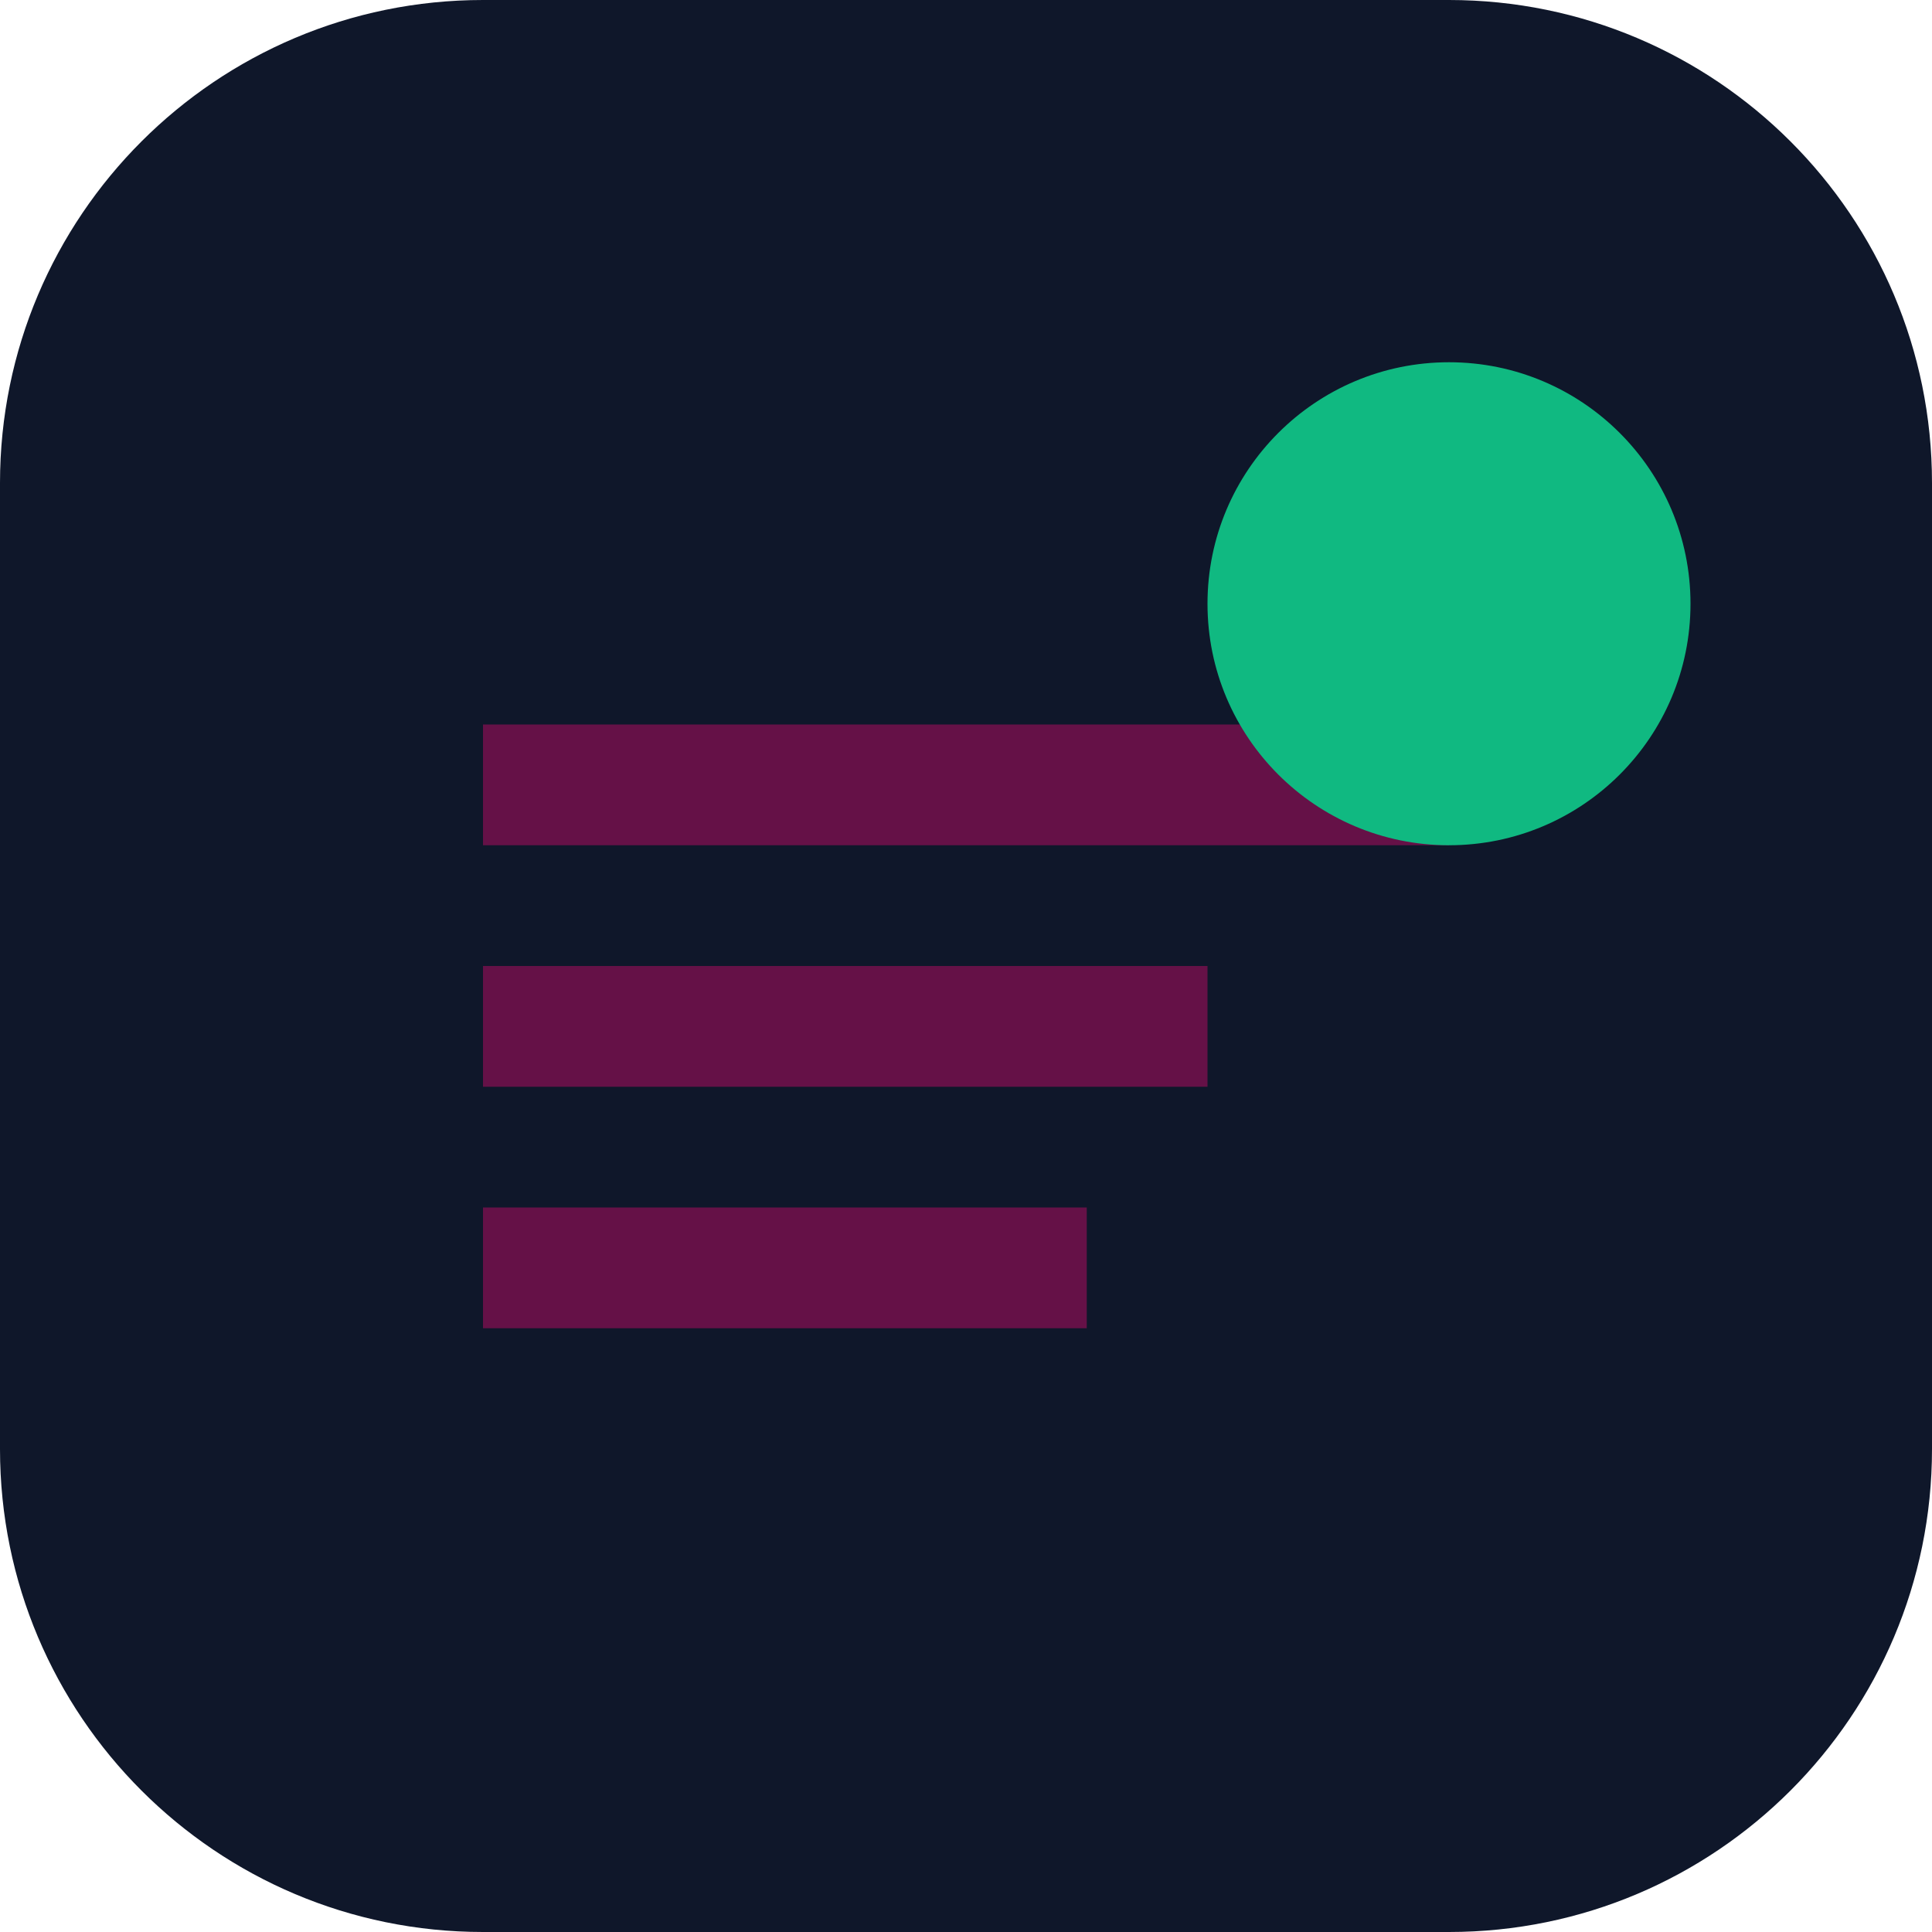
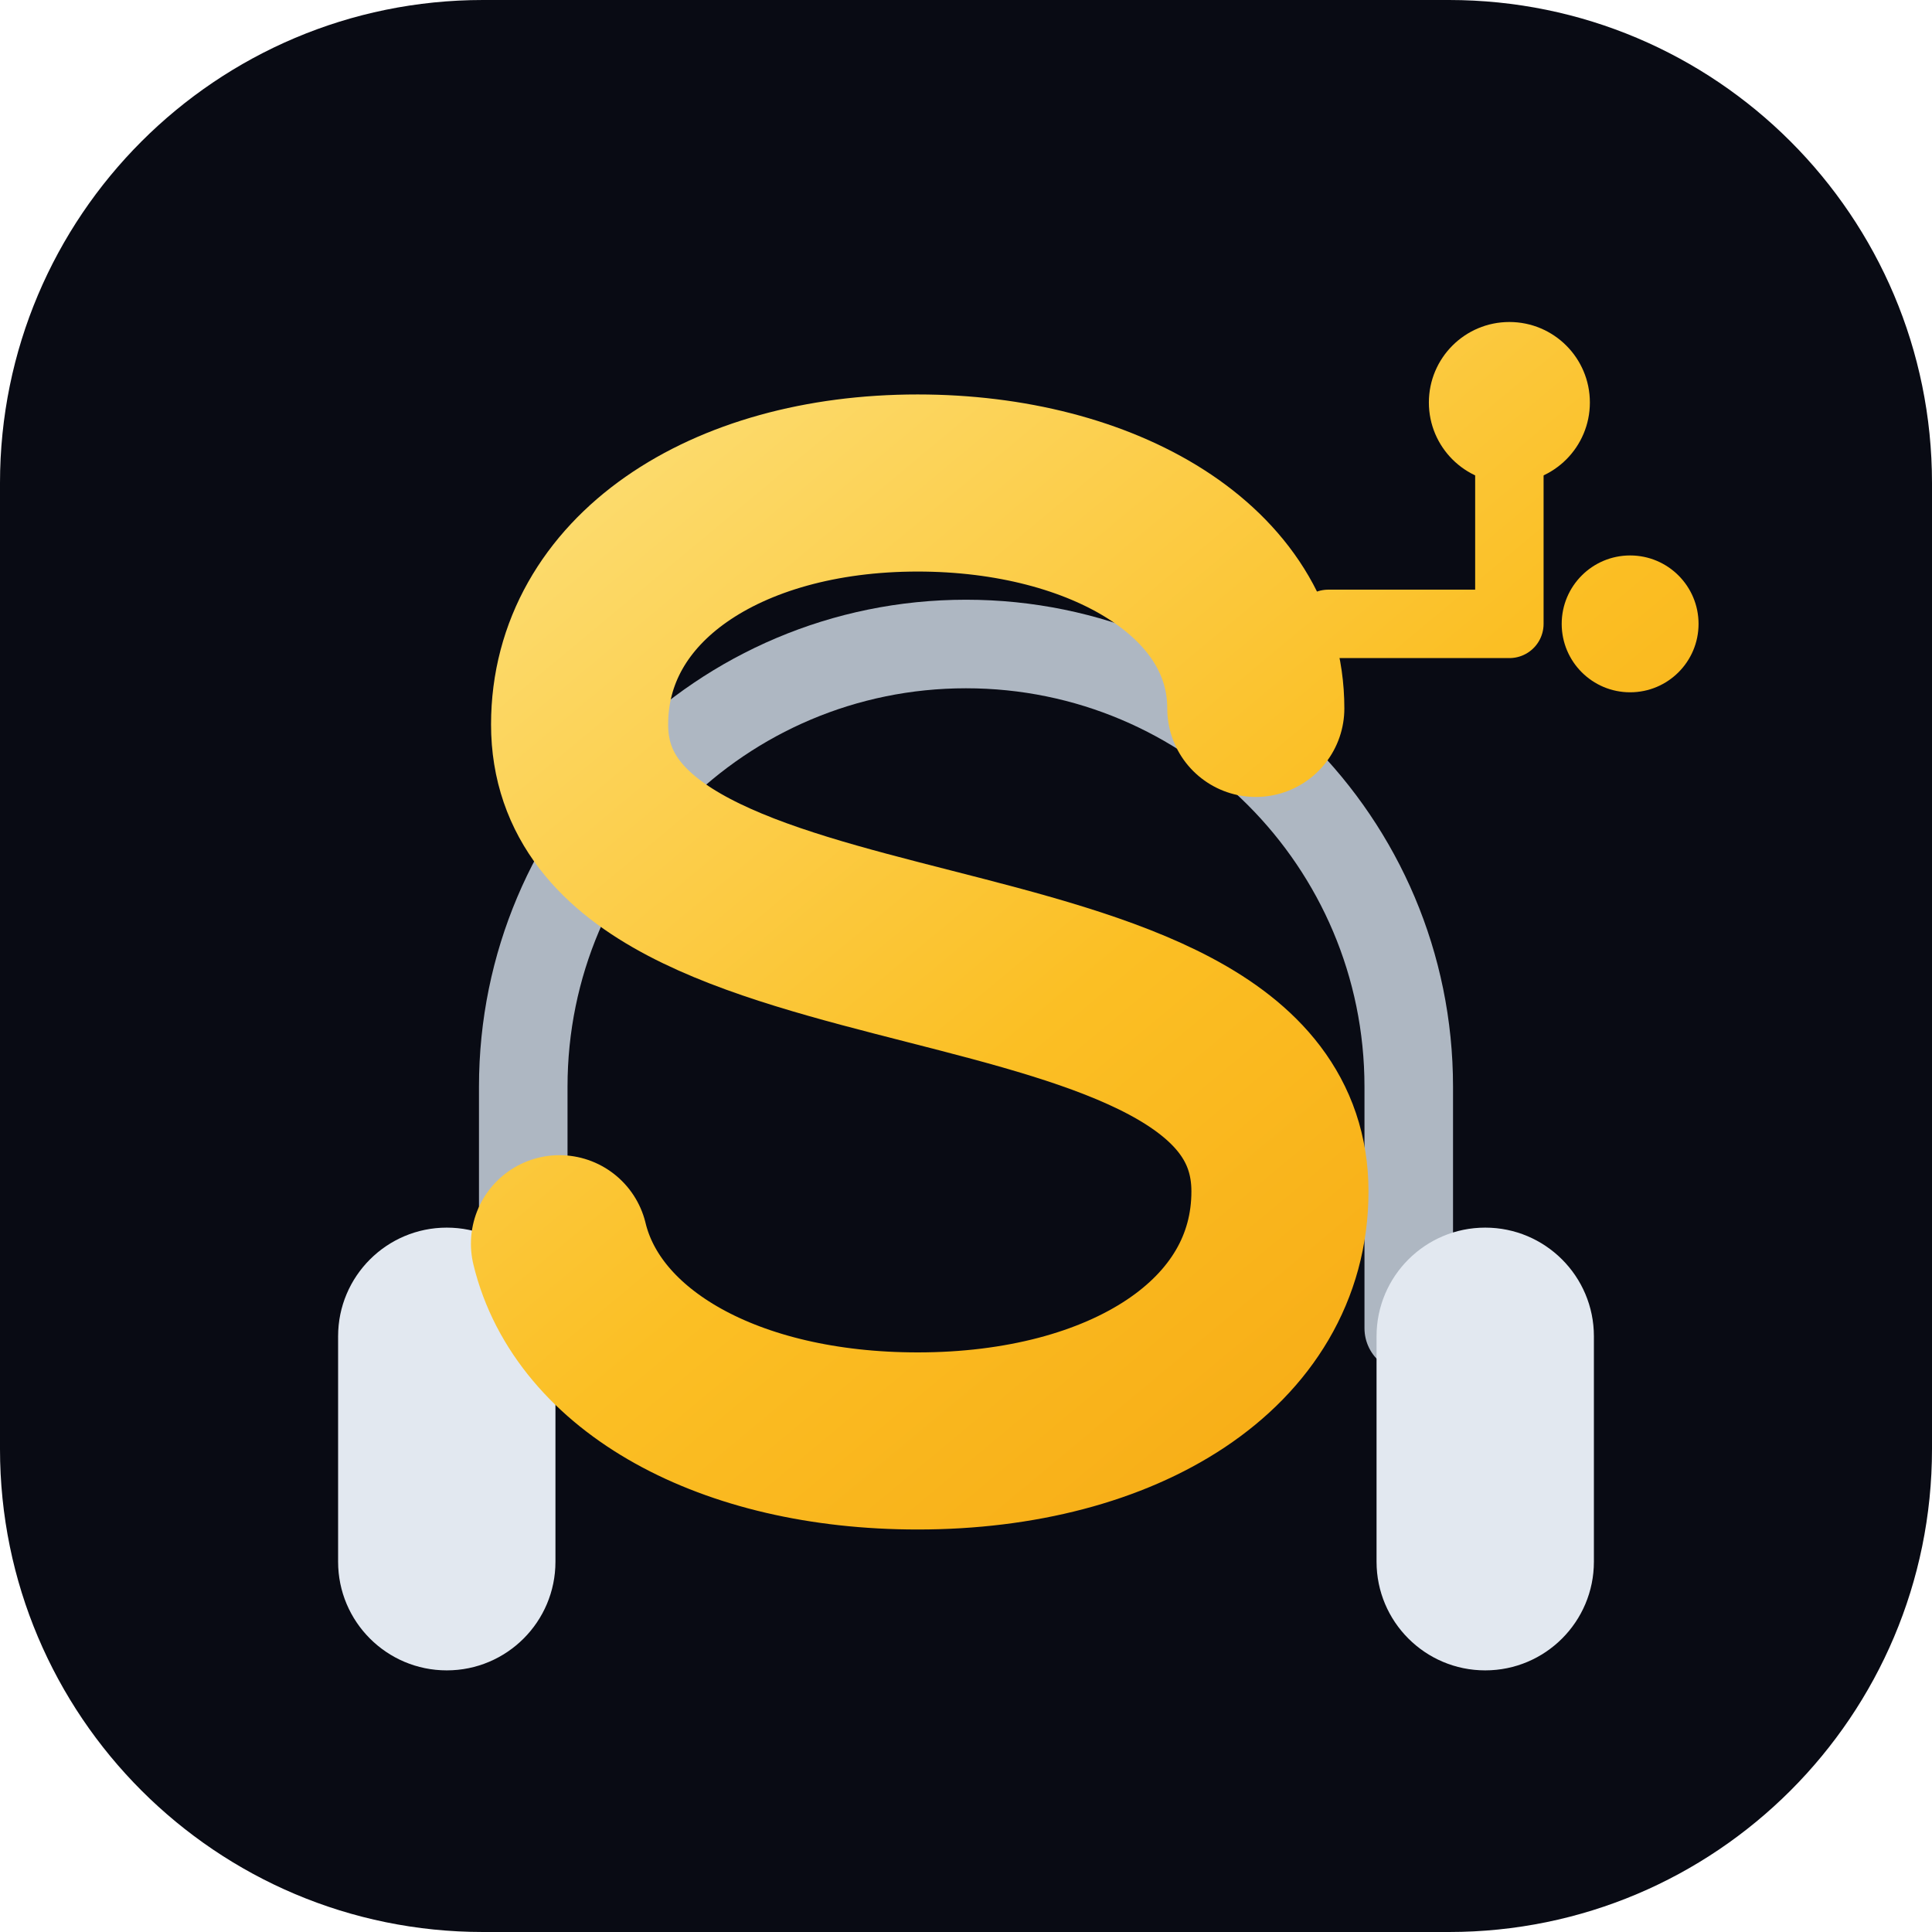
- <svg xmlns="http://www.w3.org/2000/svg" viewBox="0 0 32 32" fill="none">
-   <rect width="32" height="32" rx="8" fill="#0F172A" />
-   <path d="M8 12h16v2H8v-2zm0 4h12v2H8v-2zm0 4h10v2H8v-2z" fill="#651147" />
-   <circle cx="24" cy="10" r="4" fill="#10B981" />
+ <svg xmlns="http://www.w3.org/2000/svg" viewBox="0 0 48 48" fill="none">
+   <rect width="48" height="48" rx="12" fill="#090B14" />
+   <defs>
+     <linearGradient id="favGold" x1="10" y1="7" x2="40" y2="43" gradientUnits="userSpaceOnUse">
+       <stop stop-color="#FDE68A" />
+       <stop offset=".52" stop-color="#FBBF24" />
+       <stop offset="1" stop-color="#F59E0B" />
+     </linearGradient>
+   </defs>
+   <path d="M13 33v-6a11 11 0 0 1 22 0v6" stroke="#CBD5E1" stroke-width="2.2" stroke-linecap="round" fill="none" opacity=".85" />
+   <rect x="8.4" y="30.5" width="5.4" height="11" rx="2.7" fill="#E2E8F0" />
+   <rect x="34.2" y="30.5" width="5.4" height="11" rx="2.7" fill="#E2E8F0" />
+   <path d="M31.2 17.6c0-3.4-3.8-5.6-8.4-5.6-4.8 0-8.4 2.4-8.4 6 0 7.1 17.4 4.4 17.4 11.6 0 3.8-3.9 6.2-9 6.2-4.7 0-8.2-2-8.9-4.9" stroke="url(#favGold)" stroke-width="4.4" stroke-linecap="round" fill="none" />
+   <path d="M33 15.5h4.5M37.5 15.5v-4" stroke="url(#favGold)" stroke-width="1.7" stroke-linecap="round" />
+   <circle cx="37.5" cy="10" r="2" fill="url(#favGold)" />
+   <circle cx="40.5" cy="15.5" r="1.7" fill="url(#favGold)" />
</svg>
